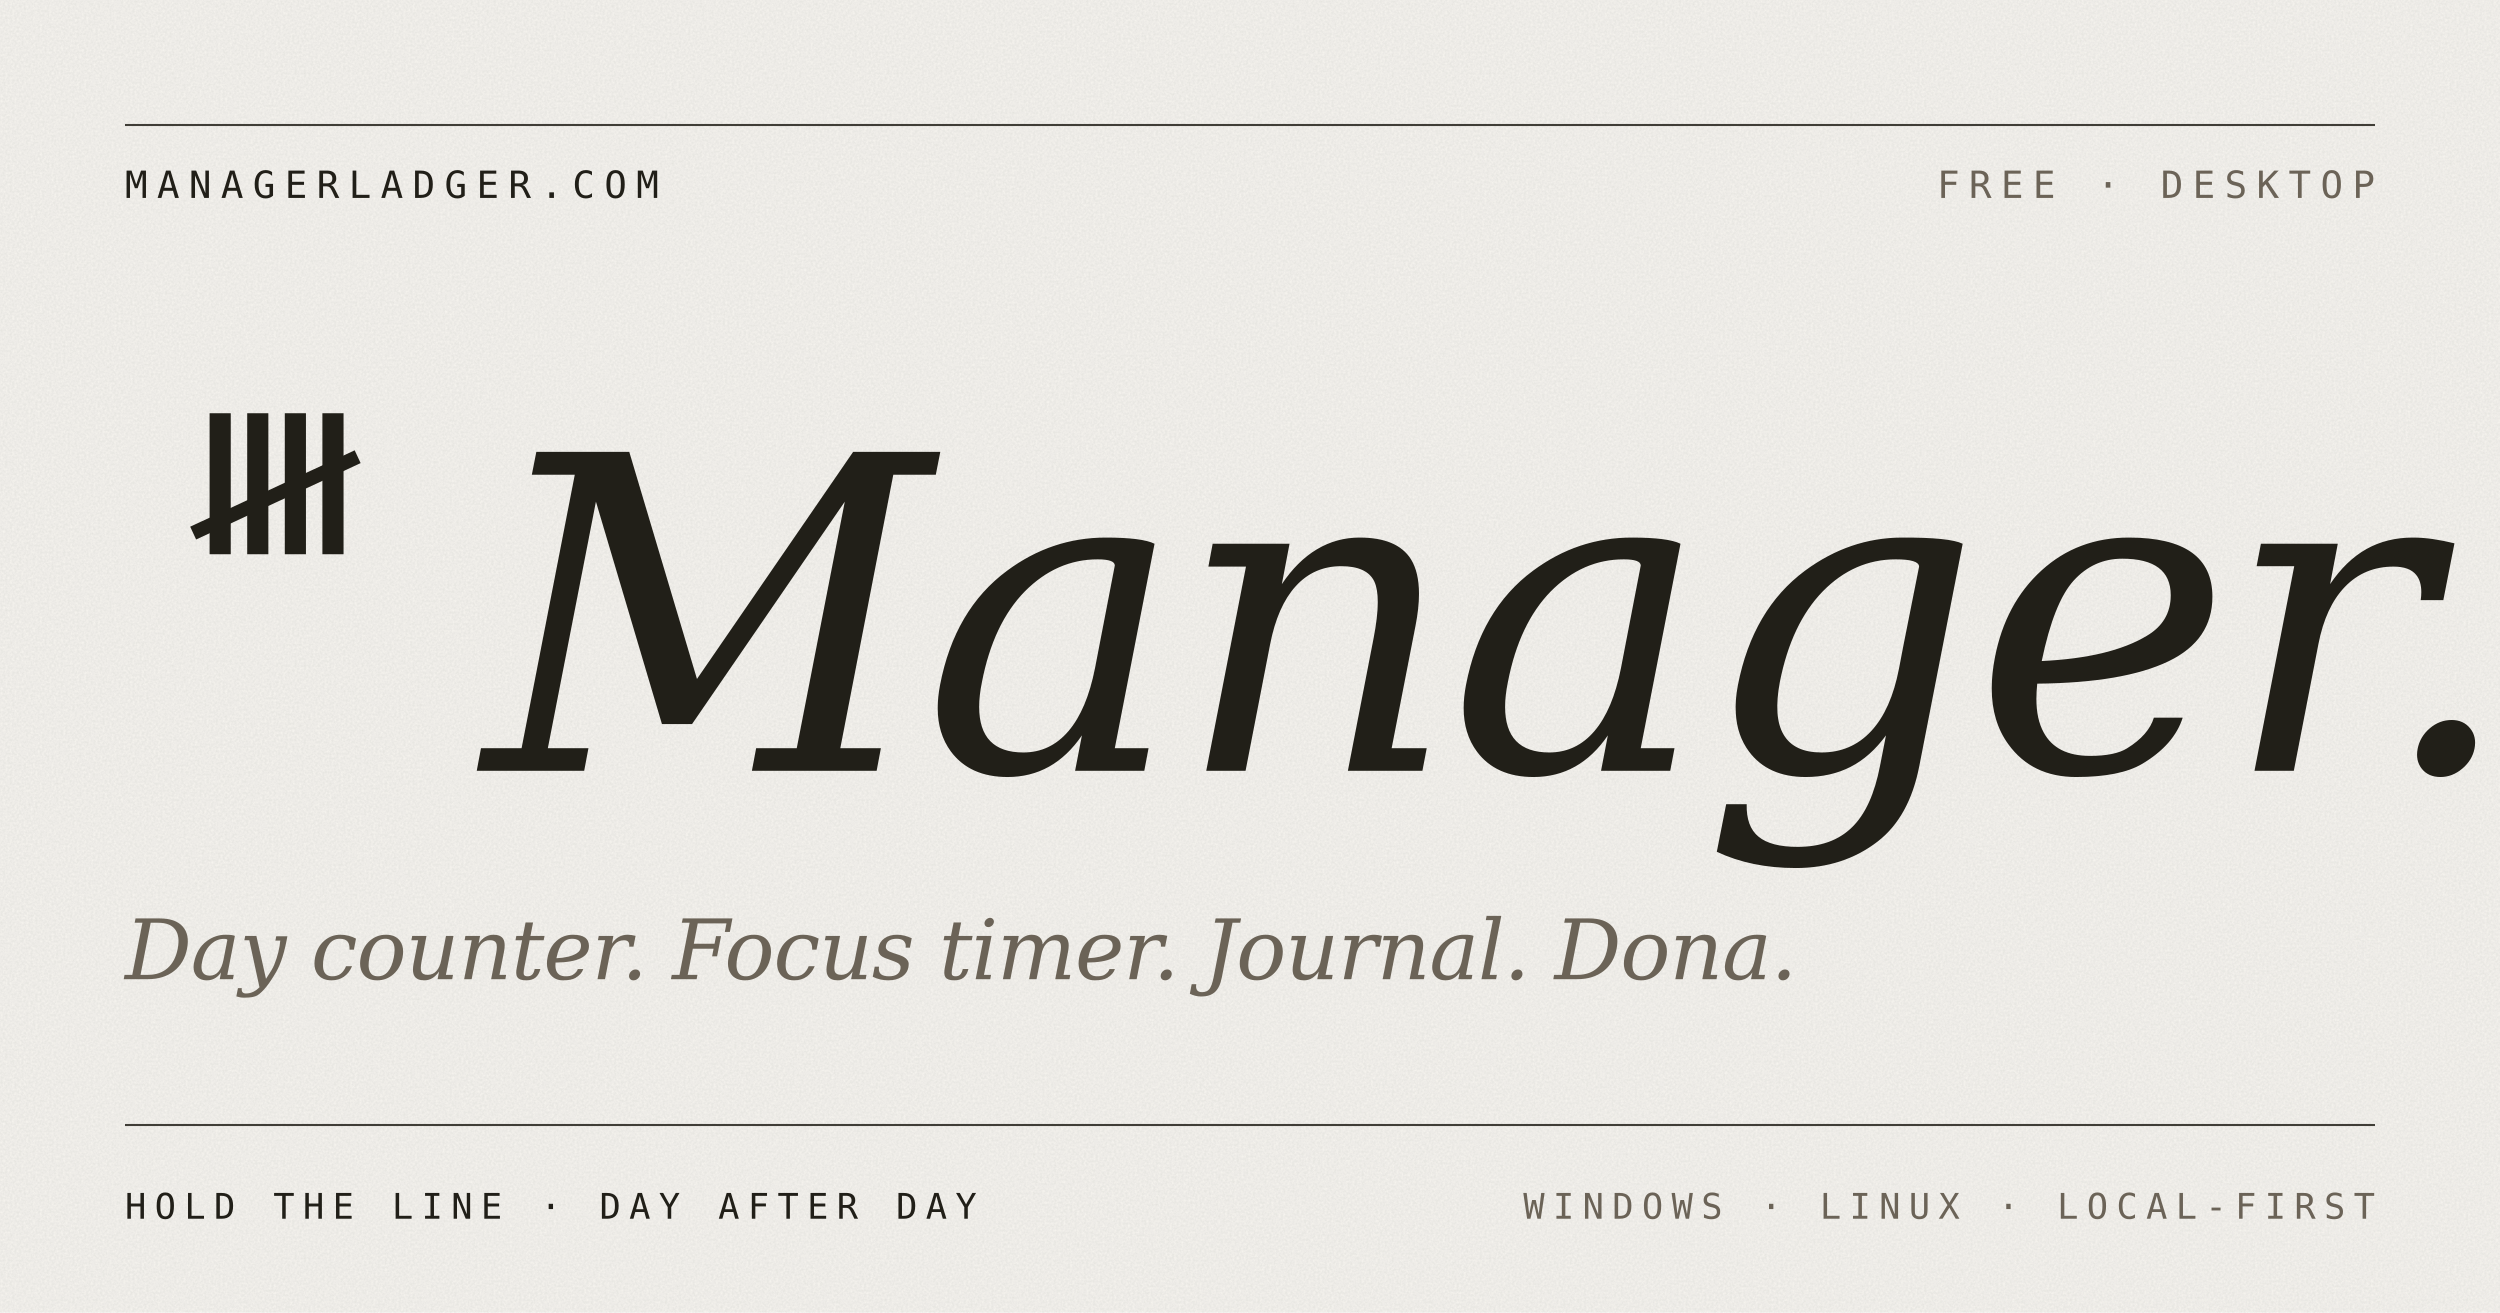
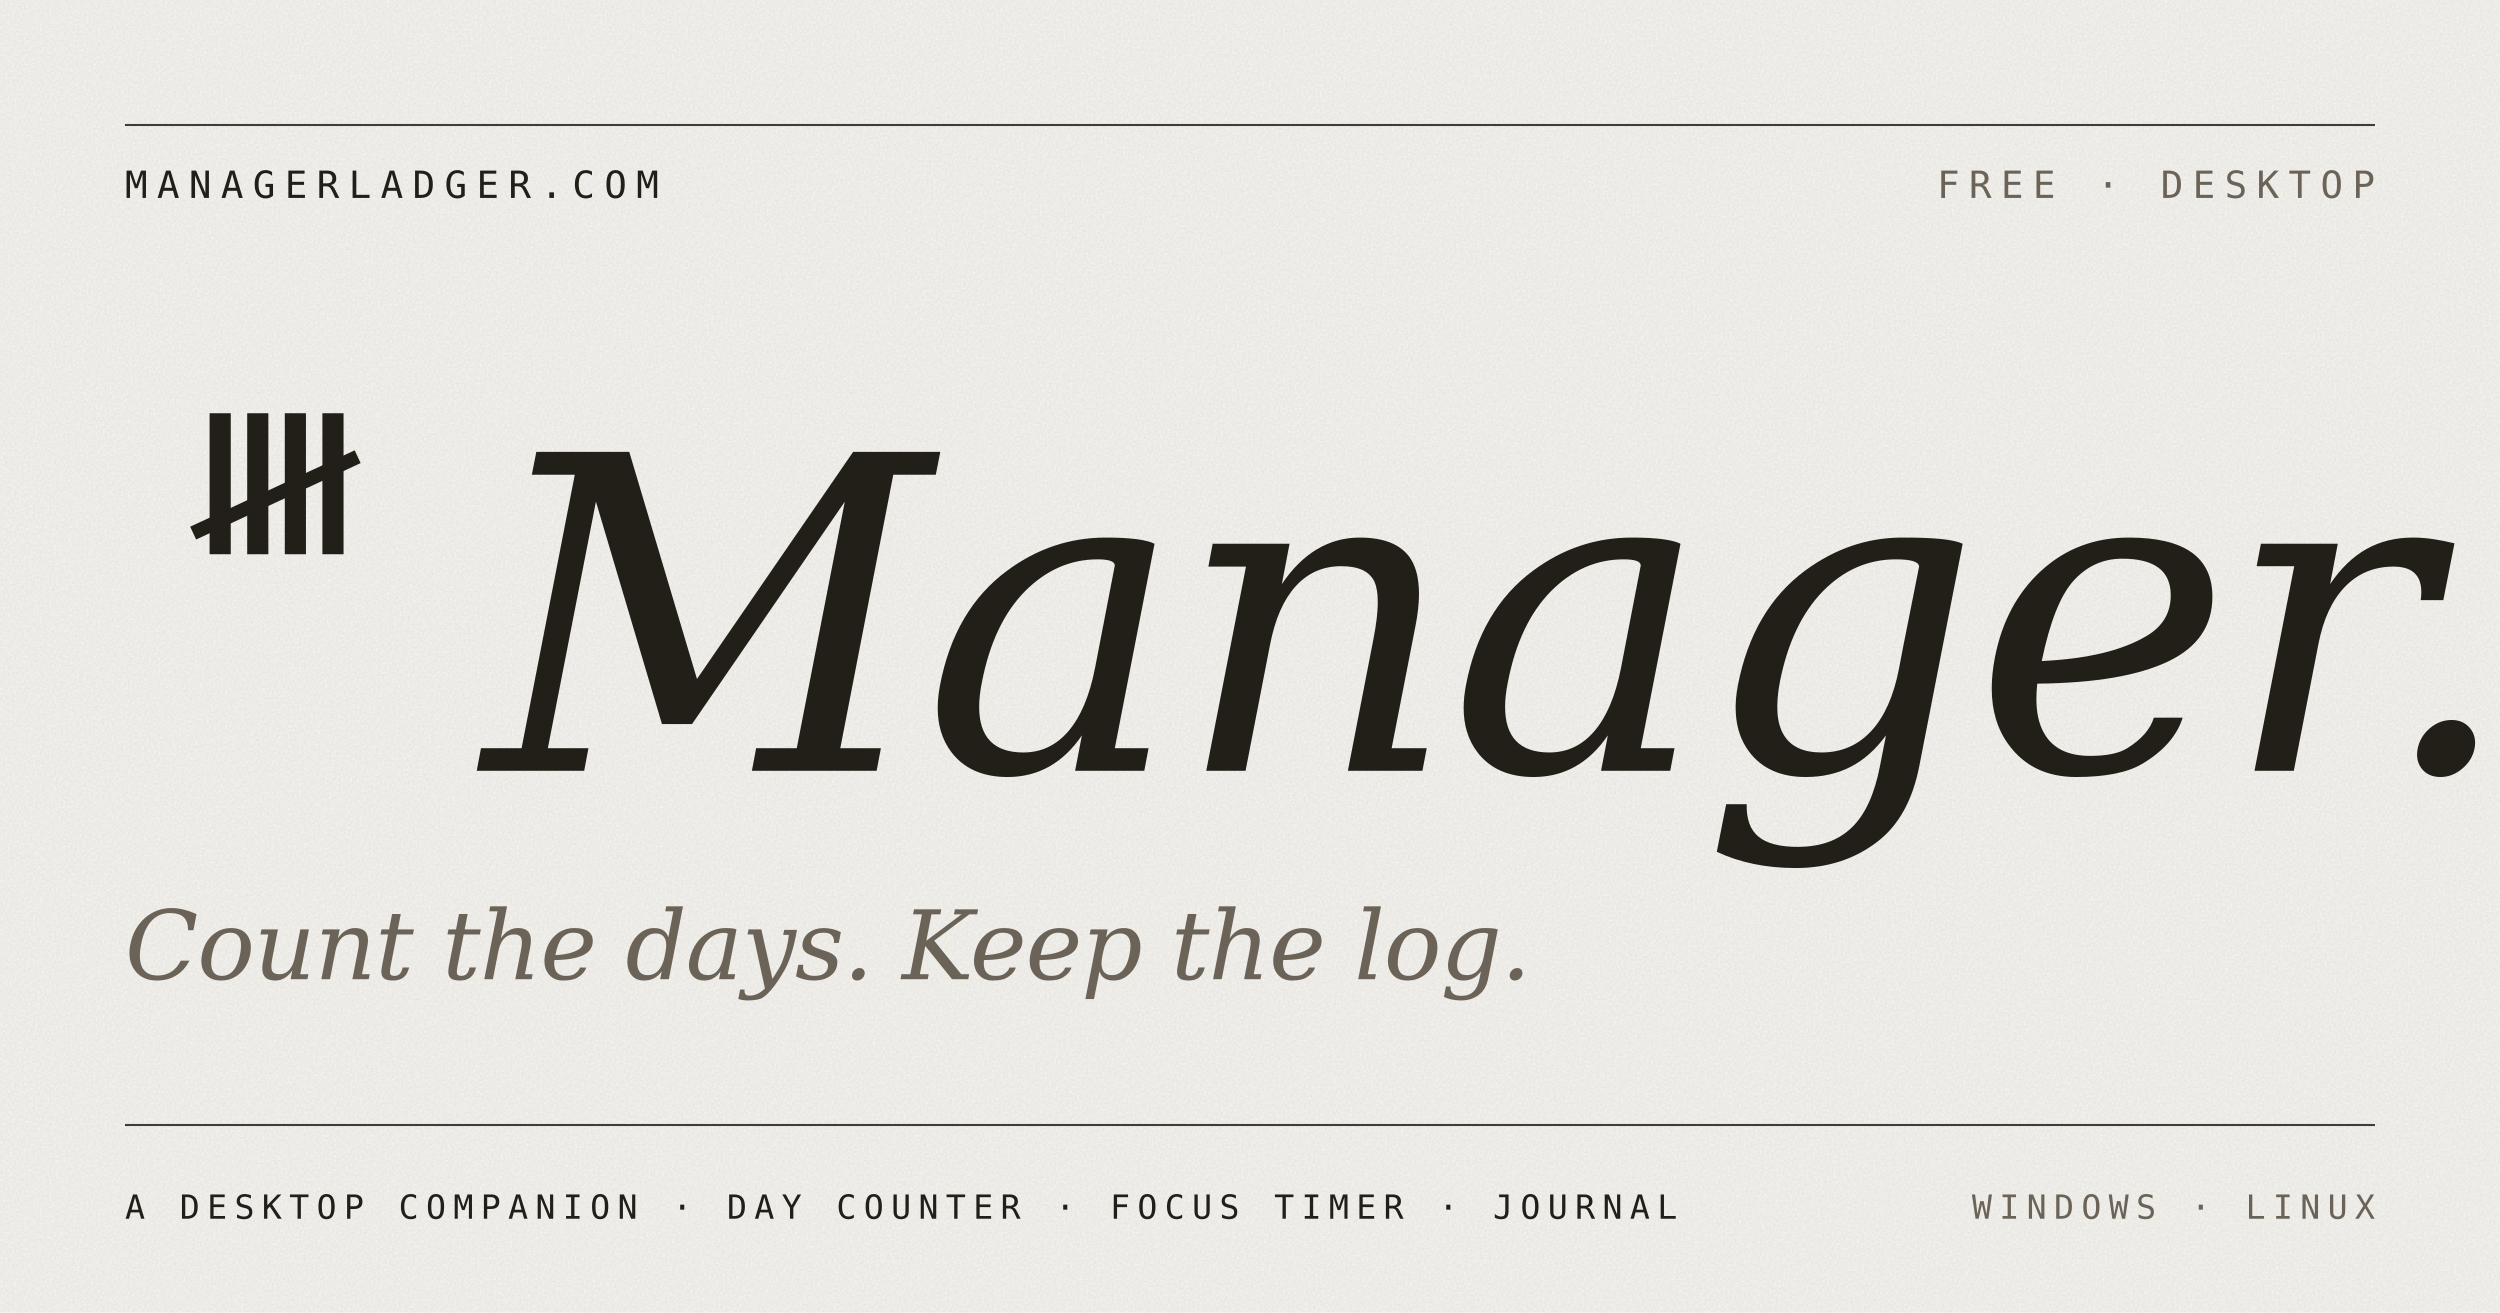
<svg xmlns="http://www.w3.org/2000/svg" viewBox="0 0 1200 630" width="1200" height="630">
  <rect width="1200" height="630" fill="#f7f5f0" />
  <defs>
    <filter id="grain" x="0" y="0" width="100%" height="100%">
      <feTurbulence type="fractalNoise" baseFrequency="0.9" numOctaves="2" stitchTiles="stitch" />
      <feColorMatrix values="0 0 0 0 0  0 0 0 0 0  0 0 0 0 0  0 0 0 0.14 0" />
    </filter>
  </defs>
  <rect width="1200" height="630" filter="url(#grain)" opacity="0.55" />
  <line x1="60" y1="60" x2="1140" y2="60" stroke="#211f18" stroke-width="1" opacity="0.85" />
  <text x="60" y="95" font-family="'DejaVu Sans Mono', 'Liberation Mono', monospace" font-size="18" fill="#211f18" letter-spacing="4.5" font-weight="500">MANAGERLADGER.COM</text>
  <text x="1140" y="95" text-anchor="end" font-family="'DejaVu Sans Mono', 'Liberation Mono', monospace" font-size="18" fill="#6b6357" letter-spacing="4.5" font-weight="500">FREE · DESKTOP</text>
  <g transform="translate(60, 160) scale(0.141)">
    <rect x="288" y="272" width="72" height="480" fill="#211f18" />
    <rect x="416" y="272" width="72" height="480" fill="#211f18" />
    <rect x="544" y="272" width="72" height="480" fill="#211f18" />
    <rect x="672" y="272" width="72" height="480" fill="#211f18" />
    <line x1="232" y1="680" x2="792" y2="420" stroke="#211f18" stroke-width="48" stroke-linecap="butt" />
  </g>
  <text x="232" y="370" font-family="'DejaVu Serif', 'Liberation Serif', 'Times New Roman', serif" font-style="italic" font-weight="300" font-size="210" fill="#211f18" letter-spacing="-4">Manager.</text>
-   <text x="60" y="470" font-family="'DejaVu Serif', 'Liberation Serif', 'Times New Roman', serif" font-style="italic" font-weight="300" font-size="40" fill="#6b6357" letter-spacing="-0.5">Day counter. Focus timer. Journal. Dona.</text>
+   <text x="60" y="470" font-family="'DejaVu Serif', 'Liberation Serif', 'Times New Roman', serif" font-style="italic" font-weight="300" font-size="46" fill="#6b6357" letter-spacing="-0.5">Count the days. Keep the log.</text>
  <line x1="60" y1="540" x2="1140" y2="540" stroke="#211f18" stroke-width="1" opacity="0.85" />
-   <text x="60" y="585" font-family="'DejaVu Sans Mono', 'Liberation Mono', monospace" font-size="17" fill="#211f18" letter-spacing="4" font-weight="500">HOLD THE LINE · DAY AFTER DAY</text>
-   <text x="1140" y="585" text-anchor="end" font-family="'DejaVu Sans Mono', 'Liberation Mono', monospace" font-size="17" fill="#6b6357" letter-spacing="4" font-weight="500">WINDOWS · LINUX · LOCAL-FIRST</text>
+   <text x="60" y="585" font-family="'DejaVu Sans Mono', 'Liberation Mono', monospace" font-size="16" fill="#211f18" letter-spacing="3.5" font-weight="500">A DESKTOP COMPANION · DAY COUNTER · FOCUS TIMER · JOURNAL</text>
+   <text x="1140" y="585" text-anchor="end" font-family="'DejaVu Sans Mono', 'Liberation Mono', monospace" font-size="16" fill="#6b6357" letter-spacing="3.5" font-weight="500">WINDOWS · LINUX</text>
</svg>
